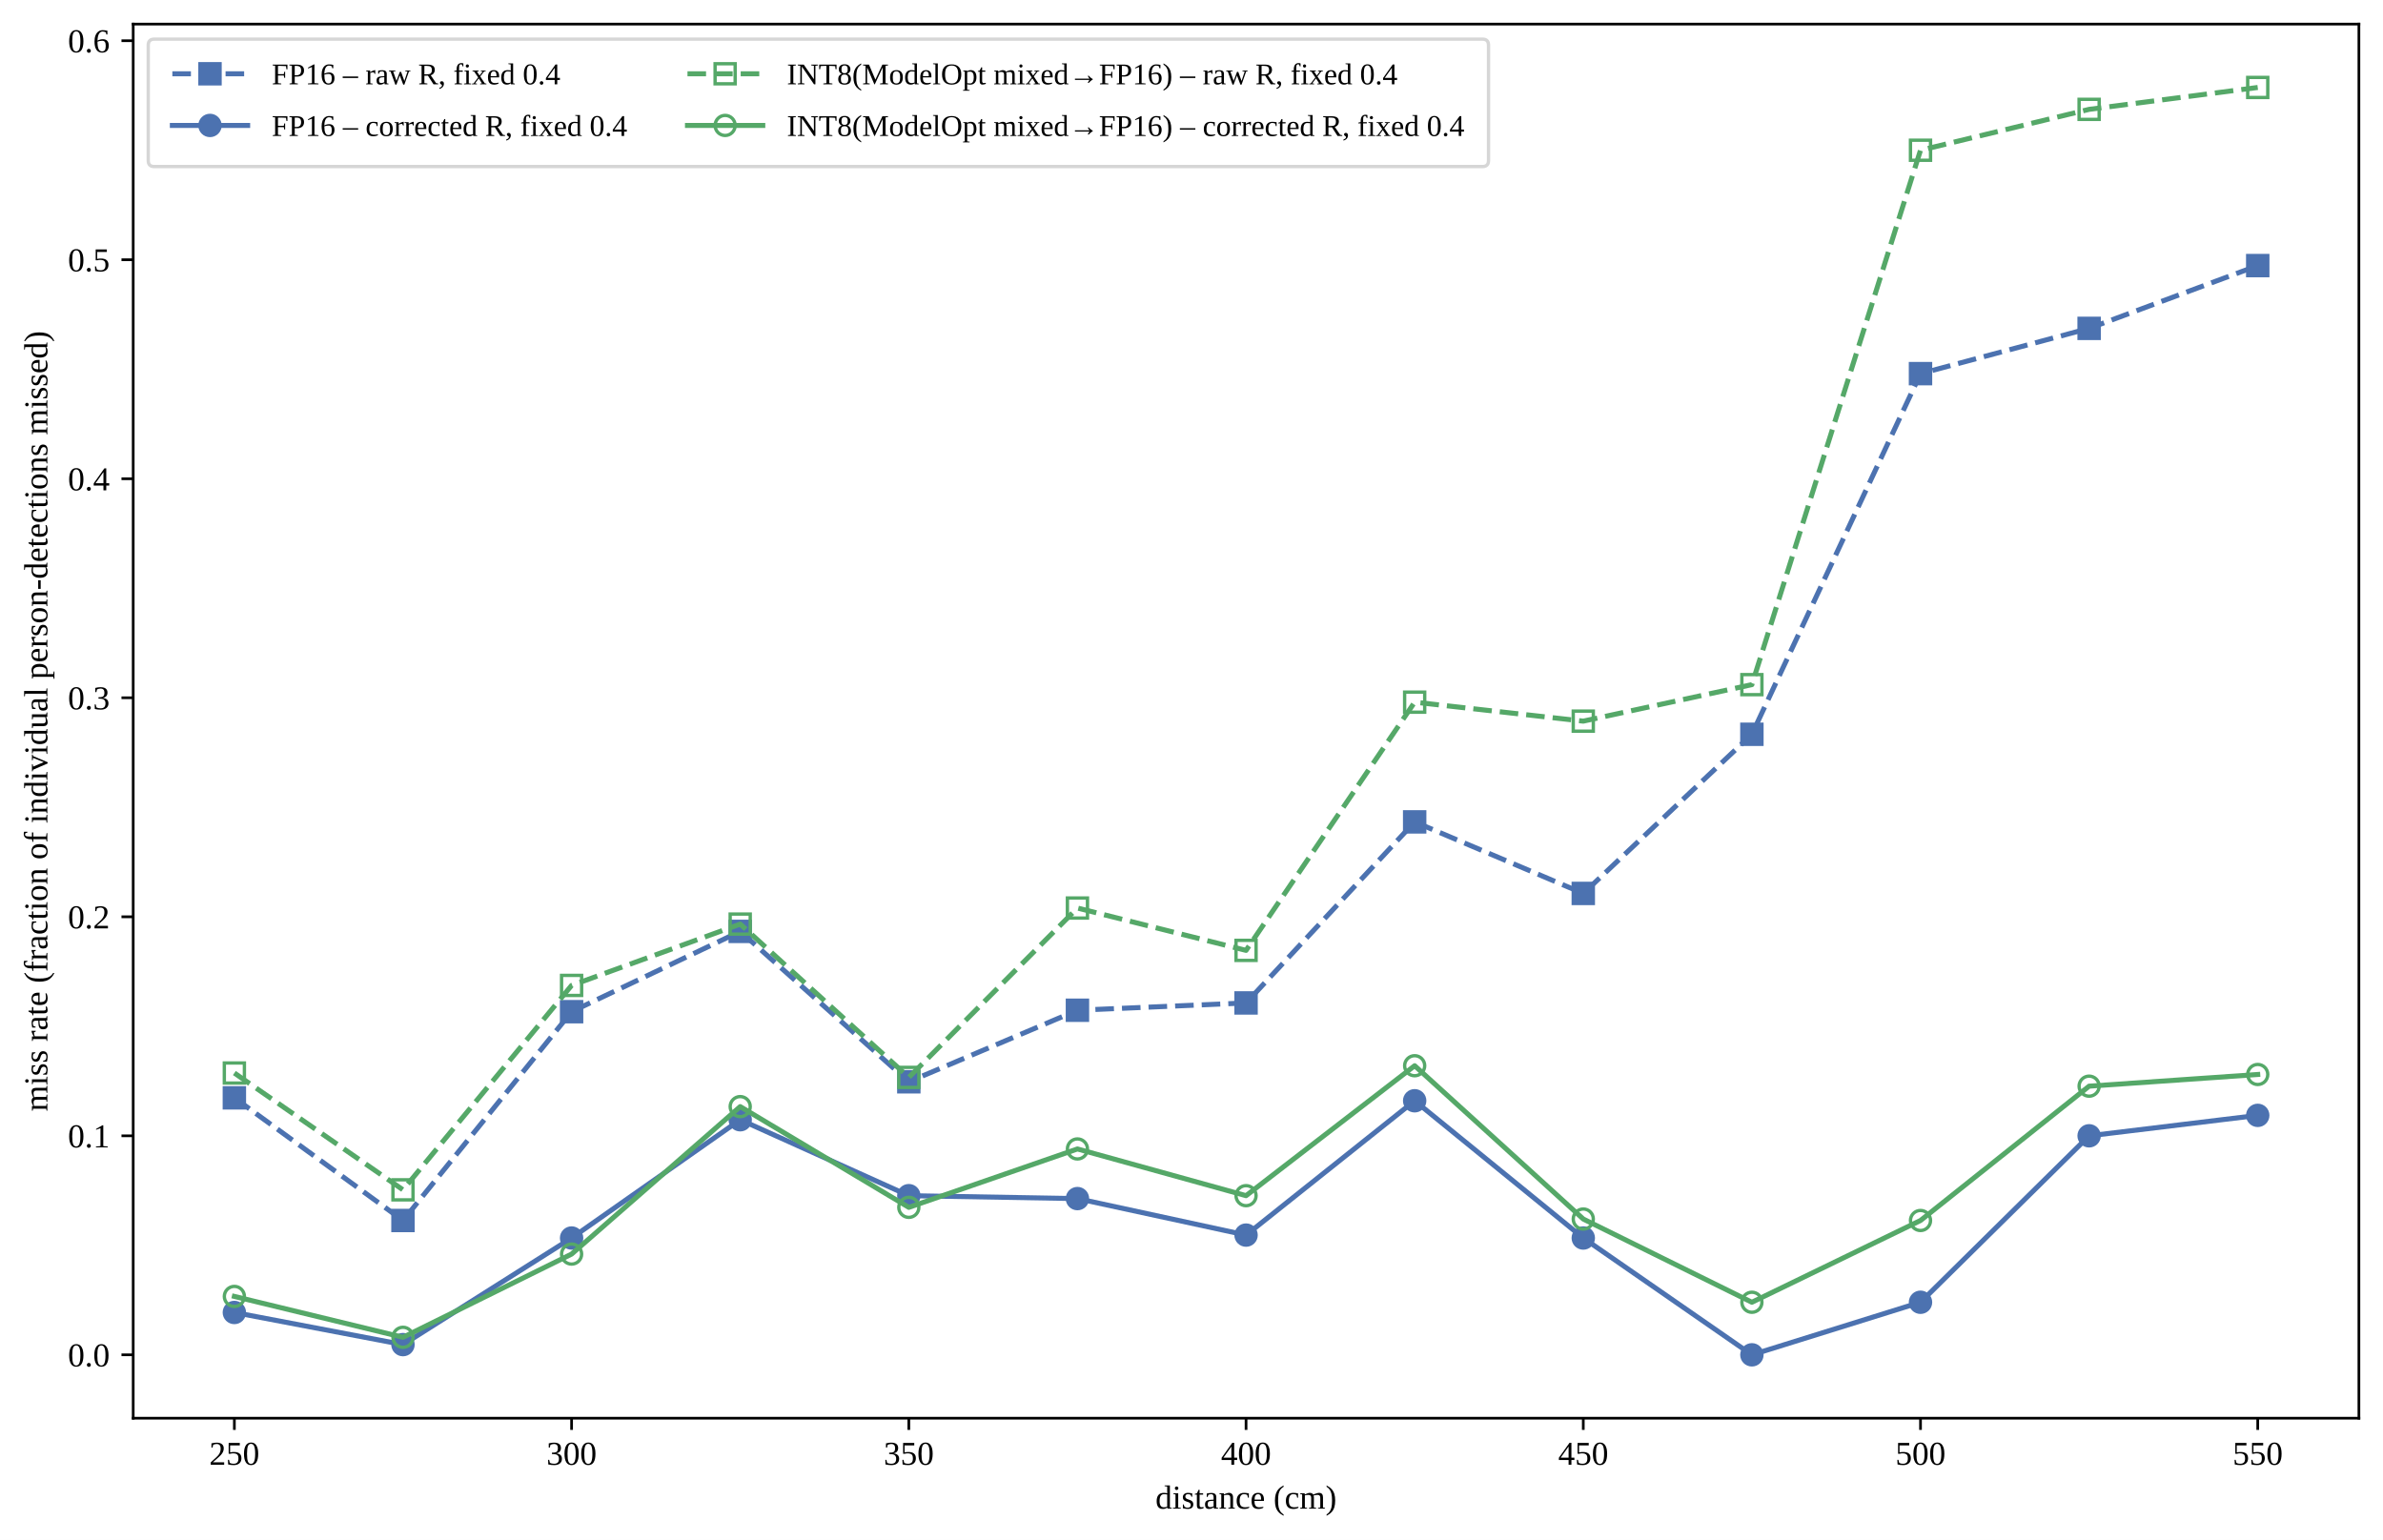
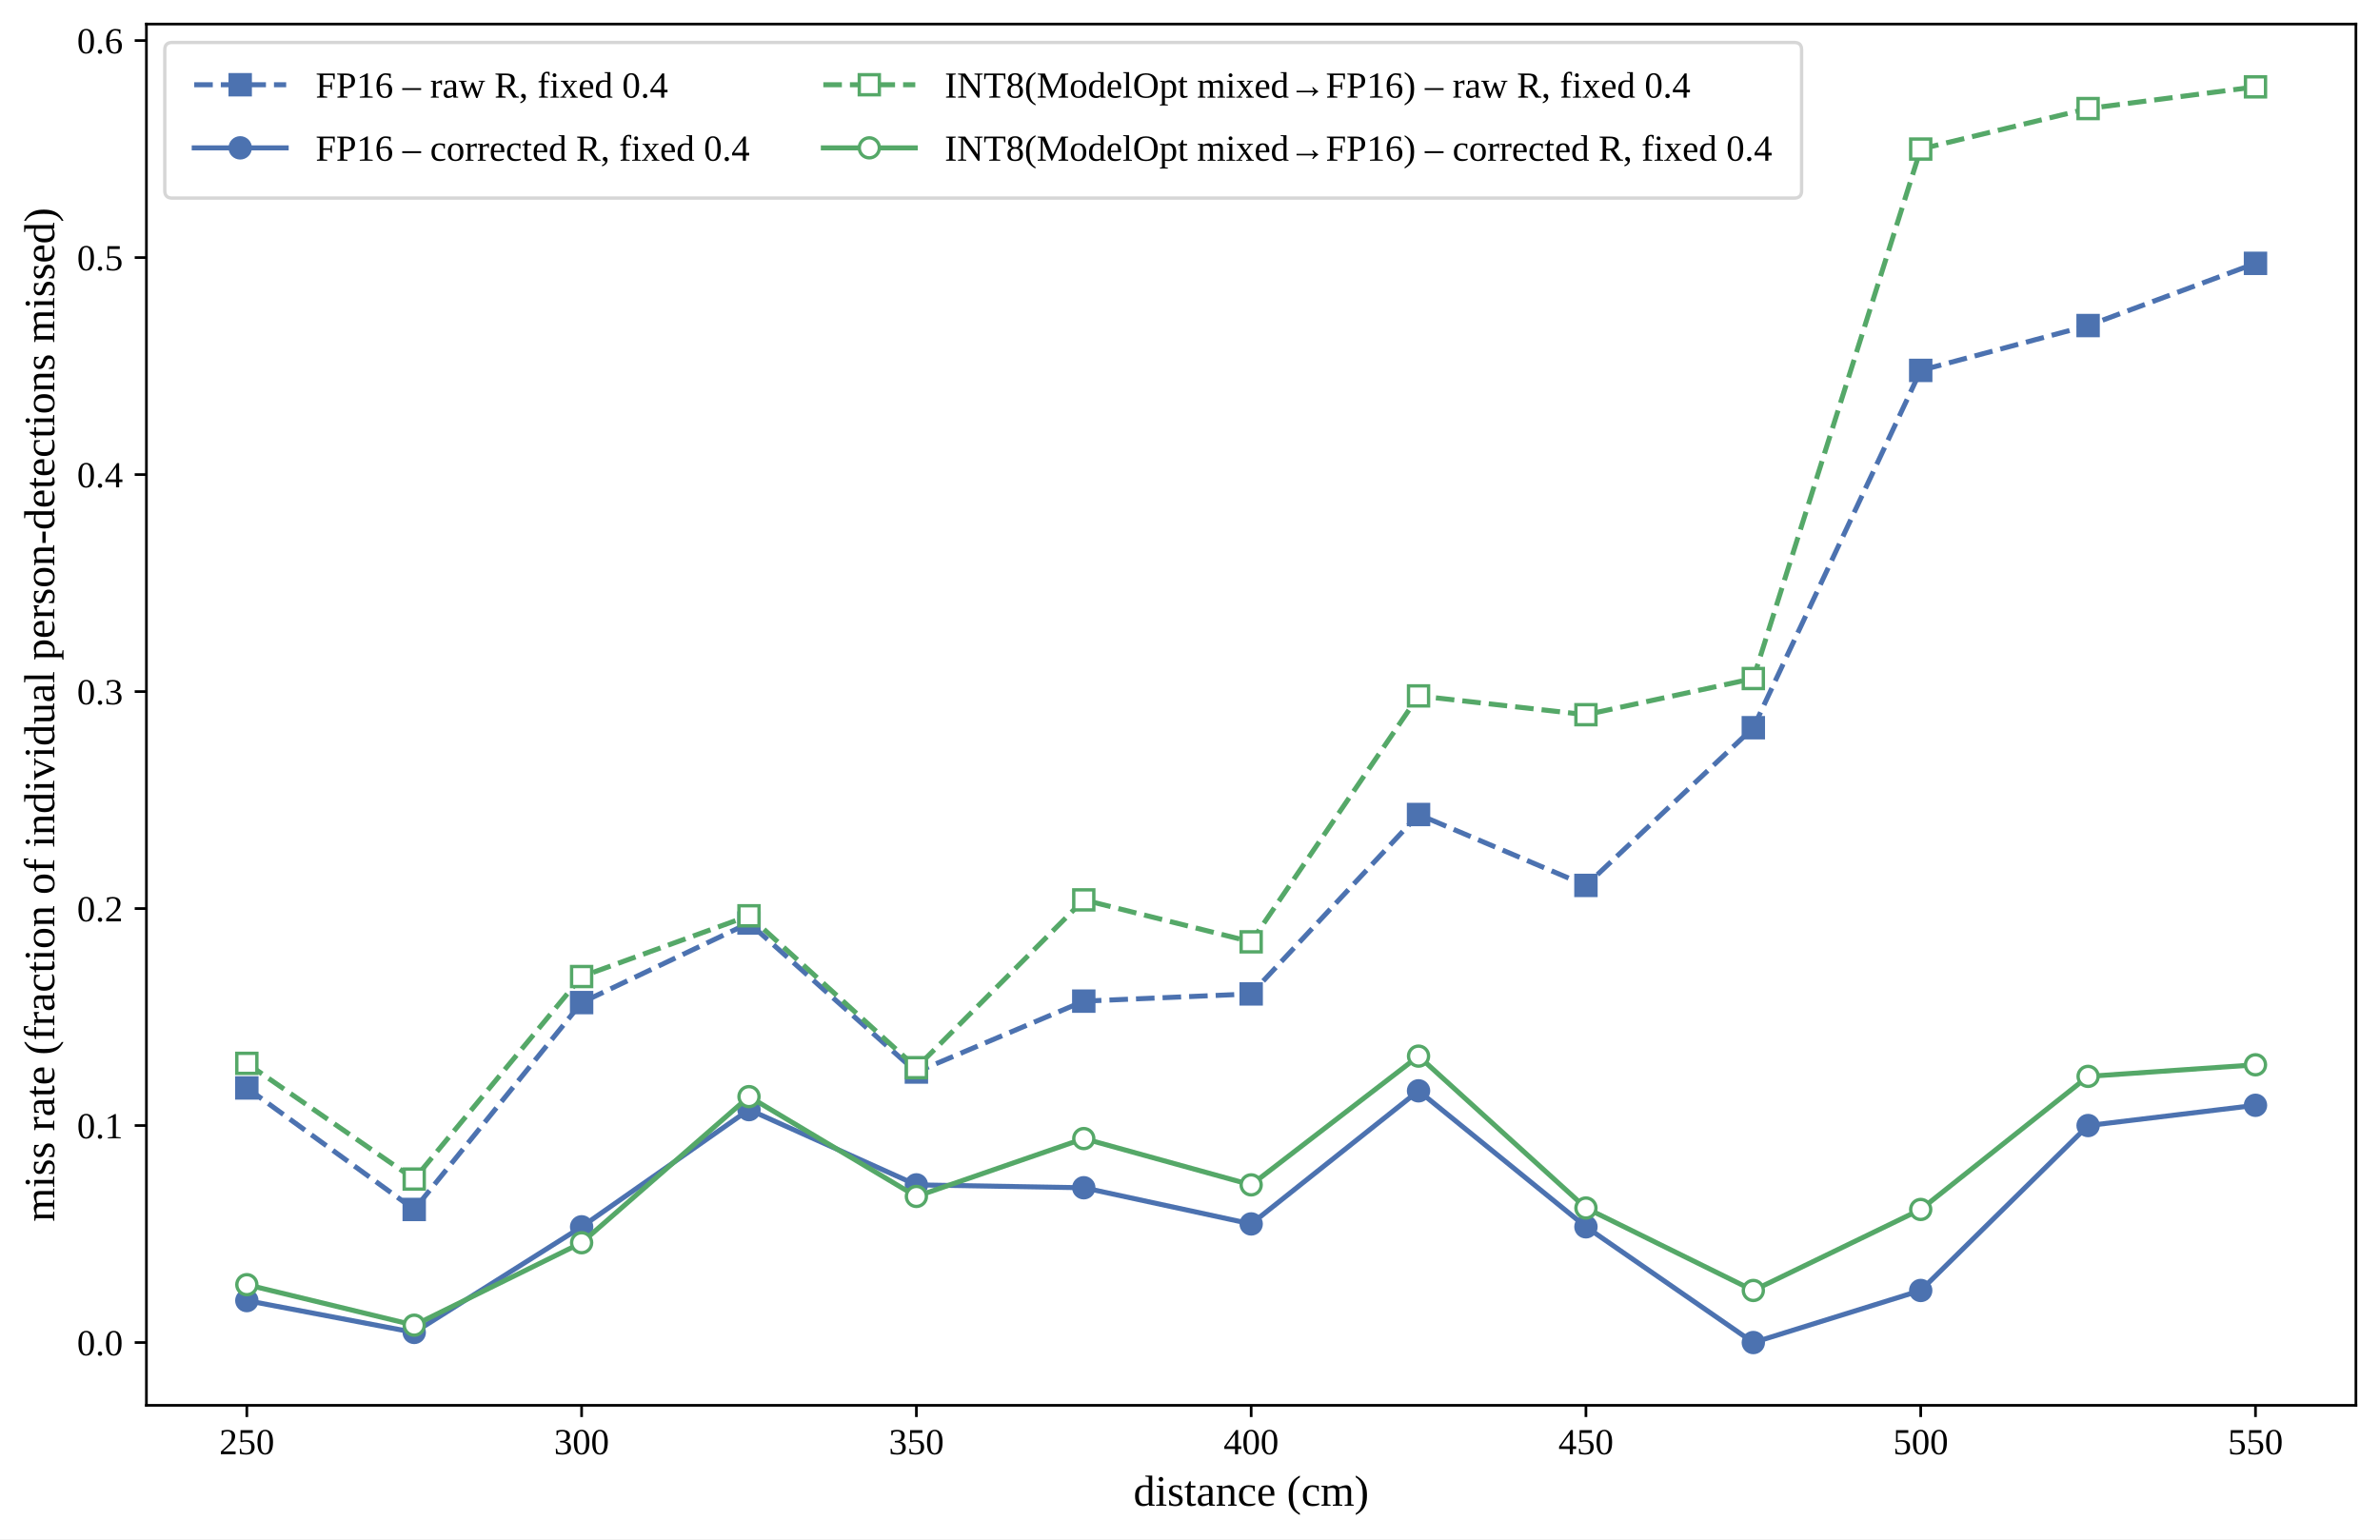
- <svg xmlns="http://www.w3.org/2000/svg" xmlns:xlink="http://www.w3.org/1999/xlink" width="712.082pt" height="460.276pt" viewBox="0 0 712.082 460.276" version="1.1">
+ <svg xmlns="http://www.w3.org/2000/svg" xmlns:xlink="http://www.w3.org/1999/xlink" width="711.743pt" height="460.393pt" viewBox="0 0 711.743 460.393" version="1.1">
  <defs>
    <style type="text/css">*{stroke-linejoin: round; stroke-linecap: butt}</style>
  </defs>
  <g id="figure_1">
    <g id="patch_1">
-       <path d="M 0 460.276  L 712.082 460.276  L 712.082 0  L 0 0  z " style="fill: #ffffff" />
+       <path d="M 0 460.393  L 711.743 460.393  L 711.743 0  L 0 0  z " style="fill: #ffffff" />
    </g>
    <g id="axes_1">
      <g id="patch_2">
-         <path d="M 39.802 423.882  L 704.882 423.882  L 704.882 7.2  L 39.802 7.2  z " style="fill: #ffffff" />
+         <path d="M 43.783 420.359  L 704.543 420.359  L 704.543 7.2  L 43.783 7.2  z " style="fill: #ffffff" />
      </g>
      <g id="matplotlib.axis_1">
        <g id="xtick_1">
          <g id="line2d_1">
            <defs>
-               <path id="mc537dcf607" d="M 0 0  L 0 3.5  " style="stroke: #000000; stroke-width: 0.8" />
+               <path id="mac675db71f" d="M 0 0  L 0 3.5  " style="stroke: #000000; stroke-width: 0.8" />
            </defs>
            <g>
-               <use xlink:href="#mc537dcf607" x="70.033" y="423.882" style="stroke: #000000; stroke-width: 0.8" />
+               <use xlink:href="#mac675db71f" x="73.817" y="420.359" style="stroke: #000000; stroke-width: 0.8" />
            </g>
          </g>
          <g id="text_1">
-             <text style="font-size: 10px; font-family: 'Times New Roman'; text-anchor: middle" x="70.033" y="437.815" transform="rotate(-0 70.03286 437.8154)">250</text>
+             <text style="font-size: 11px; font-family: 'Times New Roman'; text-anchor: middle" x="73.817" y="434.986" transform="rotate(-0 73.81709 434.986)">250</text>
          </g>
        </g>
        <g id="xtick_2">
          <g id="line2d_2">
            <g>
-               <use xlink:href="#mc537dcf607" x="170.803" y="423.882" style="stroke: #000000; stroke-width: 0.8" />
+               <use xlink:href="#mac675db71f" x="173.932" y="420.359" style="stroke: #000000; stroke-width: 0.8" />
            </g>
          </g>
          <g id="text_2">
-             <text style="font-size: 10px; font-family: 'Times New Roman'; text-anchor: middle" x="170.803" y="437.815" transform="rotate(-0 170.8026 437.8154)">300</text>
+             <text style="font-size: 11px; font-family: 'Times New Roman'; text-anchor: middle" x="173.932" y="434.986" transform="rotate(-0 173.9322 434.986)">300</text>
          </g>
        </g>
        <g id="xtick_3">
          <g id="line2d_3">
            <g>
-               <use xlink:href="#mc537dcf607" x="271.572" y="423.882" style="stroke: #000000; stroke-width: 0.8" />
+               <use xlink:href="#mac675db71f" x="274.047" y="420.359" style="stroke: #000000; stroke-width: 0.8" />
            </g>
          </g>
          <g id="text_3">
-             <text style="font-size: 10px; font-family: 'Times New Roman'; text-anchor: middle" x="271.572" y="437.815" transform="rotate(-0 271.5723 437.8154)">350</text>
+             <text style="font-size: 11px; font-family: 'Times New Roman'; text-anchor: middle" x="274.047" y="434.986" transform="rotate(-0 274.0474 434.986)">350</text>
          </g>
        </g>
        <g id="xtick_4">
          <g id="line2d_4">
            <g>
-               <use xlink:href="#mc537dcf607" x="372.342" y="423.882" style="stroke: #000000; stroke-width: 0.8" />
+               <use xlink:href="#mac675db71f" x="374.163" y="420.359" style="stroke: #000000; stroke-width: 0.8" />
            </g>
          </g>
          <g id="text_4">
-             <text style="font-size: 10px; font-family: 'Times New Roman'; text-anchor: middle" x="372.342" y="437.815" transform="rotate(-0 372.342 437.8154)">400</text>
+             <text style="font-size: 11px; font-family: 'Times New Roman'; text-anchor: middle" x="374.163" y="434.986" transform="rotate(-0 374.1625 434.986)">400</text>
          </g>
        </g>
        <g id="xtick_5">
          <g id="line2d_5">
            <g>
-               <use xlink:href="#mc537dcf607" x="473.112" y="423.882" style="stroke: #000000; stroke-width: 0.8" />
+               <use xlink:href="#mac675db71f" x="474.278" y="420.359" style="stroke: #000000; stroke-width: 0.8" />
            </g>
          </g>
          <g id="text_5">
-             <text style="font-size: 10px; font-family: 'Times New Roman'; text-anchor: middle" x="473.112" y="437.815" transform="rotate(-0 473.1116 437.8154)">450</text>
+             <text style="font-size: 11px; font-family: 'Times New Roman'; text-anchor: middle" x="474.278" y="434.986" transform="rotate(-0 474.2777 434.986)">450</text>
          </g>
        </g>
        <g id="xtick_6">
          <g id="line2d_6">
            <g>
-               <use xlink:href="#mc537dcf607" x="573.881" y="423.882" style="stroke: #000000; stroke-width: 0.8" />
+               <use xlink:href="#mac675db71f" x="574.393" y="420.359" style="stroke: #000000; stroke-width: 0.8" />
            </g>
          </g>
          <g id="text_6">
-             <text style="font-size: 10px; font-family: 'Times New Roman'; text-anchor: middle" x="573.881" y="437.815" transform="rotate(-0 573.8813 437.8154)">500</text>
+             <text style="font-size: 11px; font-family: 'Times New Roman'; text-anchor: middle" x="574.393" y="434.986" transform="rotate(-0 574.3928 434.986)">500</text>
          </g>
        </g>
        <g id="xtick_7">
          <g id="line2d_7">
            <g>
-               <use xlink:href="#mc537dcf607" x="674.651" y="423.882" style="stroke: #000000; stroke-width: 0.8" />
+               <use xlink:href="#mac675db71f" x="674.508" y="420.359" style="stroke: #000000; stroke-width: 0.8" />
            </g>
          </g>
          <g id="text_7">
-             <text style="font-size: 10px; font-family: 'Times New Roman'; text-anchor: middle" x="674.651" y="437.815" transform="rotate(-0 674.651 437.8154)">550</text>
+             <text style="font-size: 11px; font-family: 'Times New Roman'; text-anchor: middle" x="674.508" y="434.986" transform="rotate(-0 674.508 434.986)">550</text>
          </g>
        </g>
        <g id="text_8">
-           <text style="font-size: 10px; font-family: 'Times New Roman'; text-anchor: middle" x="372.342" y="450.917" transform="rotate(-0 372.342 450.9173)">distance (cm)</text>
+           <text style="font-size: 13px; font-family: 'Times New Roman'; text-anchor: middle" x="374.163" y="450.387" transform="rotate(-0 374.1625 450.3869)">distance (cm)</text>
        </g>
      </g>
      <g id="matplotlib.axis_2">
        <g id="ytick_1">
          <g id="line2d_8">
            <defs>
-               <path id="me4367dc2fd" d="M 0 0  L -3.5 0  " style="stroke: #000000; stroke-width: 0.8" />
+               <path id="m2662a29c97" d="M 0 0  L -3.5 0  " style="stroke: #000000; stroke-width: 0.8" />
            </defs>
            <g>
-               <use xlink:href="#me4367dc2fd" x="39.802" y="404.942" style="stroke: #000000; stroke-width: 0.8" />
+               <use xlink:href="#m2662a29c97" x="43.783" y="401.579" style="stroke: #000000; stroke-width: 0.8" />
            </g>
          </g>
          <g id="text_9">
-             <text style="font-size: 10px; font-family: 'Times New Roman'; text-anchor: end" x="32.802" y="408.409" transform="rotate(-0 32.80195 408.4085)">0.0</text>
+             <text style="font-size: 11px; font-family: 'Times New Roman'; text-anchor: end" x="36.783" y="405.393" transform="rotate(-0 36.78254 405.3925)">0.0</text>
          </g>
        </g>
        <g id="ytick_2">
          <g id="line2d_9">
            <g>
-               <use xlink:href="#me4367dc2fd" x="39.802" y="339.481" style="stroke: #000000; stroke-width: 0.8" />
+               <use xlink:href="#m2662a29c97" x="43.783" y="336.671" style="stroke: #000000; stroke-width: 0.8" />
            </g>
          </g>
          <g id="text_10">
-             <text style="font-size: 10px; font-family: 'Times New Roman'; text-anchor: end" x="32.802" y="342.947" transform="rotate(-0 32.80195 342.9474)">0.1</text>
+             <text style="font-size: 11px; font-family: 'Times New Roman'; text-anchor: end" x="36.783" y="340.485" transform="rotate(-0 36.78254 340.4849)">0.1</text>
          </g>
        </g>
        <g id="ytick_3">
          <g id="line2d_10">
            <g>
-               <use xlink:href="#me4367dc2fd" x="39.802" y="274.019" style="stroke: #000000; stroke-width: 0.8" />
+               <use xlink:href="#m2662a29c97" x="43.783" y="271.764" style="stroke: #000000; stroke-width: 0.8" />
            </g>
          </g>
          <g id="text_11">
-             <text style="font-size: 10px; font-family: 'Times New Roman'; text-anchor: end" x="32.802" y="277.486" transform="rotate(-0 32.80195 277.4863)">0.2</text>
+             <text style="font-size: 11px; font-family: 'Times New Roman'; text-anchor: end" x="36.783" y="275.577" transform="rotate(-0 36.78254 275.5772)">0.2</text>
          </g>
        </g>
        <g id="ytick_4">
          <g id="line2d_11">
            <g>
-               <use xlink:href="#me4367dc2fd" x="39.802" y="208.558" style="stroke: #000000; stroke-width: 0.8" />
+               <use xlink:href="#m2662a29c97" x="43.783" y="206.856" style="stroke: #000000; stroke-width: 0.8" />
            </g>
          </g>
          <g id="text_12">
-             <text style="font-size: 10px; font-family: 'Times New Roman'; text-anchor: end" x="32.802" y="212.025" transform="rotate(-0 32.80195 212.0252)">0.3</text>
+             <text style="font-size: 11px; font-family: 'Times New Roman'; text-anchor: end" x="36.783" y="210.67" transform="rotate(-0 36.78254 210.6695)">0.3</text>
          </g>
        </g>
        <g id="ytick_5">
          <g id="line2d_12">
            <g>
-               <use xlink:href="#me4367dc2fd" x="39.802" y="143.097" style="stroke: #000000; stroke-width: 0.8" />
+               <use xlink:href="#m2662a29c97" x="43.783" y="141.948" style="stroke: #000000; stroke-width: 0.8" />
            </g>
          </g>
          <g id="text_13">
-             <text style="font-size: 10px; font-family: 'Times New Roman'; text-anchor: end" x="32.802" y="146.564" transform="rotate(-0 32.80195 146.5641)">0.4</text>
+             <text style="font-size: 11px; font-family: 'Times New Roman'; text-anchor: end" x="36.783" y="145.762" transform="rotate(-0 36.78254 145.7618)">0.4</text>
          </g>
        </g>
        <g id="ytick_6">
          <g id="line2d_13">
            <g>
-               <use xlink:href="#me4367dc2fd" x="39.802" y="77.636" style="stroke: #000000; stroke-width: 0.8" />
+               <use xlink:href="#m2662a29c97" x="43.783" y="77.041" style="stroke: #000000; stroke-width: 0.8" />
            </g>
          </g>
          <g id="text_14">
-             <text style="font-size: 10px; font-family: 'Times New Roman'; text-anchor: end" x="32.802" y="81.103" transform="rotate(-0 32.80195 81.10295)">0.5</text>
+             <text style="font-size: 11px; font-family: 'Times New Roman'; text-anchor: end" x="36.783" y="80.854" transform="rotate(-0 36.78254 80.85414)">0.5</text>
          </g>
        </g>
        <g id="ytick_7">
          <g id="line2d_14">
            <g>
-               <use xlink:href="#me4367dc2fd" x="39.802" y="12.175" style="stroke: #000000; stroke-width: 0.8" />
+               <use xlink:href="#m2662a29c97" x="43.783" y="12.133" style="stroke: #000000; stroke-width: 0.8" />
            </g>
          </g>
          <g id="text_15">
-             <text style="font-size: 10px; font-family: 'Times New Roman'; text-anchor: end" x="32.802" y="15.642" transform="rotate(-0 32.80195 15.64184)">0.6</text>
+             <text style="font-size: 11px; font-family: 'Times New Roman'; text-anchor: end" x="36.783" y="15.946" transform="rotate(-0 36.78254 15.94646)">0.6</text>
          </g>
        </g>
        <g id="text_16">
-           <text style="font-size: 10px; font-family: 'Times New Roman'; text-anchor: middle" x="14.144" y="215.541" transform="rotate(-90 14.14375 215.5409)">miss rate (fraction of individual person-detections missed)</text>
+           <text style="font-size: 13px; font-family: 'Times New Roman'; text-anchor: middle" x="16.227" y="213.78" transform="rotate(-90 16.22687 213.7795)">miss rate (fraction of individual person-detections missed)</text>
        </g>
      </g>
      <g id="line2d_15">
-         <path d="M 70.033 328.134  L 120.418 364.792  L 170.803 302.386  L 221.187 278.384  L 271.572 323.334  L 321.957 301.95  L 372.342 299.768  L 422.727 245.653  L 473.112 267.037  L 523.496 219.469  L 573.881 111.676  L 624.266 98.147  L 674.651 79.382  " clip-path="url(#p3d67dc6698)" style="fill: none; stroke-dasharray: 5.55,2.4; stroke-dashoffset: 0; stroke: #4c72b0; stroke-width: 1.5" />
+         <path d="M 73.817 325.421  L 123.875 361.769  L 173.932 299.89  L 223.99 276.091  L 274.047 320.661  L 324.105 299.458  L 374.163 297.294  L 424.22 243.637  L 474.278 264.84  L 524.335 217.674  L 574.393 110.793  L 624.45 97.378  L 674.508 78.772  " clip-path="url(#p592ab568e1)" style="fill: none; stroke-dasharray: 5.55,2.4; stroke-dashoffset: 0; stroke: #4c72b0; stroke-width: 1.5" />
        <defs>
-           <path id="m0d0ed4d979" d="M -3 3  L 3 3  L 3 -3  L -3 -3  z " style="stroke: #4c72b0; stroke-linejoin: miter" />
+           <path id="ma80ee7e8de" d="M -3 3  L 3 3  L 3 -3  L -3 -3  z " style="stroke: #4c72b0; stroke-linejoin: miter" />
        </defs>
-         <g clip-path="url(#p3d67dc6698)">
-           <use xlink:href="#m0d0ed4d979" x="70.033" y="328.134" style="fill: #4c72b0; stroke: #4c72b0; stroke-linejoin: miter" />
-           <use xlink:href="#m0d0ed4d979" x="120.418" y="364.792" style="fill: #4c72b0; stroke: #4c72b0; stroke-linejoin: miter" />
-           <use xlink:href="#m0d0ed4d979" x="170.803" y="302.386" style="fill: #4c72b0; stroke: #4c72b0; stroke-linejoin: miter" />
-           <use xlink:href="#m0d0ed4d979" x="221.187" y="278.384" style="fill: #4c72b0; stroke: #4c72b0; stroke-linejoin: miter" />
-           <use xlink:href="#m0d0ed4d979" x="271.572" y="323.334" style="fill: #4c72b0; stroke: #4c72b0; stroke-linejoin: miter" />
-           <use xlink:href="#m0d0ed4d979" x="321.957" y="301.95" style="fill: #4c72b0; stroke: #4c72b0; stroke-linejoin: miter" />
-           <use xlink:href="#m0d0ed4d979" x="372.342" y="299.768" style="fill: #4c72b0; stroke: #4c72b0; stroke-linejoin: miter" />
-           <use xlink:href="#m0d0ed4d979" x="422.727" y="245.653" style="fill: #4c72b0; stroke: #4c72b0; stroke-linejoin: miter" />
-           <use xlink:href="#m0d0ed4d979" x="473.112" y="267.037" style="fill: #4c72b0; stroke: #4c72b0; stroke-linejoin: miter" />
-           <use xlink:href="#m0d0ed4d979" x="523.496" y="219.469" style="fill: #4c72b0; stroke: #4c72b0; stroke-linejoin: miter" />
-           <use xlink:href="#m0d0ed4d979" x="573.881" y="111.676" style="fill: #4c72b0; stroke: #4c72b0; stroke-linejoin: miter" />
-           <use xlink:href="#m0d0ed4d979" x="624.266" y="98.147" style="fill: #4c72b0; stroke: #4c72b0; stroke-linejoin: miter" />
-           <use xlink:href="#m0d0ed4d979" x="674.651" y="79.382" style="fill: #4c72b0; stroke: #4c72b0; stroke-linejoin: miter" />
+         <g clip-path="url(#p592ab568e1)">
+           <use xlink:href="#ma80ee7e8de" x="73.817" y="325.421" style="fill: #4c72b0; stroke: #4c72b0; stroke-linejoin: miter" />
+           <use xlink:href="#ma80ee7e8de" x="123.875" y="361.769" style="fill: #4c72b0; stroke: #4c72b0; stroke-linejoin: miter" />
+           <use xlink:href="#ma80ee7e8de" x="173.932" y="299.89" style="fill: #4c72b0; stroke: #4c72b0; stroke-linejoin: miter" />
+           <use xlink:href="#ma80ee7e8de" x="223.99" y="276.091" style="fill: #4c72b0; stroke: #4c72b0; stroke-linejoin: miter" />
+           <use xlink:href="#ma80ee7e8de" x="274.047" y="320.661" style="fill: #4c72b0; stroke: #4c72b0; stroke-linejoin: miter" />
+           <use xlink:href="#ma80ee7e8de" x="324.105" y="299.458" style="fill: #4c72b0; stroke: #4c72b0; stroke-linejoin: miter" />
+           <use xlink:href="#ma80ee7e8de" x="374.163" y="297.294" style="fill: #4c72b0; stroke: #4c72b0; stroke-linejoin: miter" />
+           <use xlink:href="#ma80ee7e8de" x="424.22" y="243.637" style="fill: #4c72b0; stroke: #4c72b0; stroke-linejoin: miter" />
+           <use xlink:href="#ma80ee7e8de" x="474.278" y="264.84" style="fill: #4c72b0; stroke: #4c72b0; stroke-linejoin: miter" />
+           <use xlink:href="#ma80ee7e8de" x="524.335" y="217.674" style="fill: #4c72b0; stroke: #4c72b0; stroke-linejoin: miter" />
+           <use xlink:href="#ma80ee7e8de" x="574.393" y="110.793" style="fill: #4c72b0; stroke: #4c72b0; stroke-linejoin: miter" />
+           <use xlink:href="#ma80ee7e8de" x="624.45" y="97.378" style="fill: #4c72b0; stroke: #4c72b0; stroke-linejoin: miter" />
+           <use xlink:href="#ma80ee7e8de" x="674.508" y="78.772" style="fill: #4c72b0; stroke: #4c72b0; stroke-linejoin: miter" />
        </g>
      </g>
      <g id="line2d_16">
-         <path d="M 70.033 392.286  L 120.418 401.887  L 170.803 370.029  L 221.187 334.68  L 271.572 357.373  L 321.957 358.246  L 372.342 369.156  L 422.727 329.007  L 473.112 370.029  L 523.496 404.942  L 573.881 389.231  L 624.266 339.481  L 674.651 333.371  " clip-path="url(#p3d67dc6698)" style="fill: none; stroke: #4c72b0; stroke-width: 1.5; stroke-linecap: square" />
+         <path d="M 73.817 389.03  L 123.875 398.55  L 173.932 366.962  L 223.99 331.911  L 274.047 354.413  L 324.105 355.278  L 374.163 366.096  L 424.22 326.286  L 474.278 366.962  L 524.335 401.579  L 574.393 386.001  L 624.45 336.671  L 674.508 330.613  " clip-path="url(#p592ab568e1)" style="fill: none; stroke: #4c72b0; stroke-width: 1.5; stroke-linecap: square" />
        <defs>
-           <path id="m664c0f2dd3" d="M 0 3  C 0.796 3 1.559 2.684 2.121 2.121  C 2.684 1.559 3 0.796 3 0  C 3 -0.796 2.684 -1.559 2.121 -2.121  C 1.559 -2.684 0.796 -3 0 -3  C -0.796 -3 -1.559 -2.684 -2.121 -2.121  C -2.684 -1.559 -3 -0.796 -3 0  C -3 0.796 -2.684 1.559 -2.121 2.121  C -1.559 2.684 -0.796 3 0 3  z " style="stroke: #4c72b0" />
+           <path id="m042c9242ee" d="M 0 3  C 0.796 3 1.559 2.684 2.121 2.121  C 2.684 1.559 3 0.796 3 0  C 3 -0.796 2.684 -1.559 2.121 -2.121  C 1.559 -2.684 0.796 -3 0 -3  C -0.796 -3 -1.559 -2.684 -2.121 -2.121  C -2.684 -1.559 -3 -0.796 -3 0  C -3 0.796 -2.684 1.559 -2.121 2.121  C -1.559 2.684 -0.796 3 0 3  z " style="stroke: #4c72b0" />
        </defs>
-         <g clip-path="url(#p3d67dc6698)">
-           <use xlink:href="#m664c0f2dd3" x="70.033" y="392.286" style="fill: #4c72b0; stroke: #4c72b0" />
-           <use xlink:href="#m664c0f2dd3" x="120.418" y="401.887" style="fill: #4c72b0; stroke: #4c72b0" />
-           <use xlink:href="#m664c0f2dd3" x="170.803" y="370.029" style="fill: #4c72b0; stroke: #4c72b0" />
-           <use xlink:href="#m664c0f2dd3" x="221.187" y="334.68" style="fill: #4c72b0; stroke: #4c72b0" />
-           <use xlink:href="#m664c0f2dd3" x="271.572" y="357.373" style="fill: #4c72b0; stroke: #4c72b0" />
-           <use xlink:href="#m664c0f2dd3" x="321.957" y="358.246" style="fill: #4c72b0; stroke: #4c72b0" />
-           <use xlink:href="#m664c0f2dd3" x="372.342" y="369.156" style="fill: #4c72b0; stroke: #4c72b0" />
-           <use xlink:href="#m664c0f2dd3" x="422.727" y="329.007" style="fill: #4c72b0; stroke: #4c72b0" />
-           <use xlink:href="#m664c0f2dd3" x="473.112" y="370.029" style="fill: #4c72b0; stroke: #4c72b0" />
-           <use xlink:href="#m664c0f2dd3" x="523.496" y="404.942" style="fill: #4c72b0; stroke: #4c72b0" />
-           <use xlink:href="#m664c0f2dd3" x="573.881" y="389.231" style="fill: #4c72b0; stroke: #4c72b0" />
-           <use xlink:href="#m664c0f2dd3" x="624.266" y="339.481" style="fill: #4c72b0; stroke: #4c72b0" />
-           <use xlink:href="#m664c0f2dd3" x="674.651" y="333.371" style="fill: #4c72b0; stroke: #4c72b0" />
+         <g clip-path="url(#p592ab568e1)">
+           <use xlink:href="#m042c9242ee" x="73.817" y="389.03" style="fill: #4c72b0; stroke: #4c72b0" />
+           <use xlink:href="#m042c9242ee" x="123.875" y="398.55" style="fill: #4c72b0; stroke: #4c72b0" />
+           <use xlink:href="#m042c9242ee" x="173.932" y="366.962" style="fill: #4c72b0; stroke: #4c72b0" />
+           <use xlink:href="#m042c9242ee" x="223.99" y="331.911" style="fill: #4c72b0; stroke: #4c72b0" />
+           <use xlink:href="#m042c9242ee" x="274.047" y="354.413" style="fill: #4c72b0; stroke: #4c72b0" />
+           <use xlink:href="#m042c9242ee" x="324.105" y="355.278" style="fill: #4c72b0; stroke: #4c72b0" />
+           <use xlink:href="#m042c9242ee" x="374.163" y="366.096" style="fill: #4c72b0; stroke: #4c72b0" />
+           <use xlink:href="#m042c9242ee" x="424.22" y="326.286" style="fill: #4c72b0; stroke: #4c72b0" />
+           <use xlink:href="#m042c9242ee" x="474.278" y="366.962" style="fill: #4c72b0; stroke: #4c72b0" />
+           <use xlink:href="#m042c9242ee" x="524.335" y="401.579" style="fill: #4c72b0; stroke: #4c72b0" />
+           <use xlink:href="#m042c9242ee" x="574.393" y="386.001" style="fill: #4c72b0; stroke: #4c72b0" />
+           <use xlink:href="#m042c9242ee" x="624.45" y="336.671" style="fill: #4c72b0; stroke: #4c72b0" />
+           <use xlink:href="#m042c9242ee" x="674.508" y="330.613" style="fill: #4c72b0; stroke: #4c72b0" />
        </g>
      </g>
      <g id="line2d_17">
-         <path d="M 70.033 320.715  L 120.418 355.628  L 170.803 294.531  L 221.187 276.202  L 271.572 322.024  L 321.957 271.401  L 372.342 284.057  L 422.727 209.868  L 473.112 215.541  L 523.496 204.631  L 573.881 44.906  L 624.266 32.686  L 674.651 26.14  " clip-path="url(#p3d67dc6698)" style="fill: none; stroke-dasharray: 5.55,2.4; stroke-dashoffset: 0; stroke: #55a868; stroke-width: 1.5" />
+         <path d="M 73.817 318.065  L 123.875 352.682  L 173.932 292.101  L 223.99 273.927  L 274.047 319.363  L 324.105 269.167  L 374.163 281.716  L 424.22 208.154  L 474.278 213.78  L 524.335 202.962  L 574.393 44.587  L 624.45 32.471  L 674.508 25.98  " clip-path="url(#p592ab568e1)" style="fill: none; stroke-dasharray: 5.55,2.4; stroke-dashoffset: 0; stroke: #55a868; stroke-width: 1.5" />
        <defs>
-           <path id="m76b36ed43e" d="M -3 3  L 3 3  L 3 -3  L -3 -3  z " style="stroke: #55a868; stroke-linejoin: miter" />
+           <path id="md075ce239c" d="M -3 3  L 3 3  L 3 -3  L -3 -3  z " style="stroke: #55a868; stroke-linejoin: miter" />
        </defs>
-         <g clip-path="url(#p3d67dc6698)">
-           <use xlink:href="#m76b36ed43e" x="70.033" y="320.715" style="fill-opacity: 0; stroke: #55a868; stroke-linejoin: miter" />
-           <use xlink:href="#m76b36ed43e" x="120.418" y="355.628" style="fill-opacity: 0; stroke: #55a868; stroke-linejoin: miter" />
-           <use xlink:href="#m76b36ed43e" x="170.803" y="294.531" style="fill-opacity: 0; stroke: #55a868; stroke-linejoin: miter" />
-           <use xlink:href="#m76b36ed43e" x="221.187" y="276.202" style="fill-opacity: 0; stroke: #55a868; stroke-linejoin: miter" />
-           <use xlink:href="#m76b36ed43e" x="271.572" y="322.024" style="fill-opacity: 0; stroke: #55a868; stroke-linejoin: miter" />
-           <use xlink:href="#m76b36ed43e" x="321.957" y="271.401" style="fill-opacity: 0; stroke: #55a868; stroke-linejoin: miter" />
-           <use xlink:href="#m76b36ed43e" x="372.342" y="284.057" style="fill-opacity: 0; stroke: #55a868; stroke-linejoin: miter" />
-           <use xlink:href="#m76b36ed43e" x="422.727" y="209.868" style="fill-opacity: 0; stroke: #55a868; stroke-linejoin: miter" />
-           <use xlink:href="#m76b36ed43e" x="473.112" y="215.541" style="fill-opacity: 0; stroke: #55a868; stroke-linejoin: miter" />
-           <use xlink:href="#m76b36ed43e" x="523.496" y="204.631" style="fill-opacity: 0; stroke: #55a868; stroke-linejoin: miter" />
-           <use xlink:href="#m76b36ed43e" x="573.881" y="44.906" style="fill-opacity: 0; stroke: #55a868; stroke-linejoin: miter" />
-           <use xlink:href="#m76b36ed43e" x="624.266" y="32.686" style="fill-opacity: 0; stroke: #55a868; stroke-linejoin: miter" />
-           <use xlink:href="#m76b36ed43e" x="674.651" y="26.14" style="fill-opacity: 0; stroke: #55a868; stroke-linejoin: miter" />
+         <g clip-path="url(#p592ab568e1)">
+           <use xlink:href="#md075ce239c" x="73.817" y="318.065" style="fill: #ffffff; stroke: #55a868; stroke-linejoin: miter" />
+           <use xlink:href="#md075ce239c" x="123.875" y="352.682" style="fill: #ffffff; stroke: #55a868; stroke-linejoin: miter" />
+           <use xlink:href="#md075ce239c" x="173.932" y="292.101" style="fill: #ffffff; stroke: #55a868; stroke-linejoin: miter" />
+           <use xlink:href="#md075ce239c" x="223.99" y="273.927" style="fill: #ffffff; stroke: #55a868; stroke-linejoin: miter" />
+           <use xlink:href="#md075ce239c" x="274.047" y="319.363" style="fill: #ffffff; stroke: #55a868; stroke-linejoin: miter" />
+           <use xlink:href="#md075ce239c" x="324.105" y="269.167" style="fill: #ffffff; stroke: #55a868; stroke-linejoin: miter" />
+           <use xlink:href="#md075ce239c" x="374.163" y="281.716" style="fill: #ffffff; stroke: #55a868; stroke-linejoin: miter" />
+           <use xlink:href="#md075ce239c" x="424.22" y="208.154" style="fill: #ffffff; stroke: #55a868; stroke-linejoin: miter" />
+           <use xlink:href="#md075ce239c" x="474.278" y="213.78" style="fill: #ffffff; stroke: #55a868; stroke-linejoin: miter" />
+           <use xlink:href="#md075ce239c" x="524.335" y="202.962" style="fill: #ffffff; stroke: #55a868; stroke-linejoin: miter" />
+           <use xlink:href="#md075ce239c" x="574.393" y="44.587" style="fill: #ffffff; stroke: #55a868; stroke-linejoin: miter" />
+           <use xlink:href="#md075ce239c" x="624.45" y="32.471" style="fill: #ffffff; stroke: #55a868; stroke-linejoin: miter" />
+           <use xlink:href="#md075ce239c" x="674.508" y="25.98" style="fill: #ffffff; stroke: #55a868; stroke-linejoin: miter" />
        </g>
      </g>
      <g id="line2d_18">
-         <path d="M 70.033 387.485  L 120.418 399.705  L 170.803 374.83  L 221.187 330.752  L 271.572 360.865  L 321.957 343.408  L 372.342 357.373  L 422.727 318.533  L 473.112 364.356  L 523.496 389.231  L 573.881 364.792  L 624.266 324.643  L 674.651 321.151  " clip-path="url(#p3d67dc6698)" style="fill: none; stroke: #55a868; stroke-width: 1.5; stroke-linecap: square" />
+         <path d="M 73.817 384.27  L 123.875 396.386  L 173.932 371.722  L 223.99 328.017  L 274.047 357.875  L 324.105 340.566  L 374.163 354.413  L 424.22 315.901  L 474.278 361.336  L 524.335 386.001  L 574.393 361.769  L 624.45 321.959  L 674.508 318.497  " clip-path="url(#p592ab568e1)" style="fill: none; stroke: #55a868; stroke-width: 1.5; stroke-linecap: square" />
        <defs>
-           <path id="m193b43ce73" d="M 0 3  C 0.796 3 1.559 2.684 2.121 2.121  C 2.684 1.559 3 0.796 3 0  C 3 -0.796 2.684 -1.559 2.121 -2.121  C 1.559 -2.684 0.796 -3 0 -3  C -0.796 -3 -1.559 -2.684 -2.121 -2.121  C -2.684 -1.559 -3 -0.796 -3 0  C -3 0.796 -2.684 1.559 -2.121 2.121  C -1.559 2.684 -0.796 3 0 3  z " style="stroke: #55a868" />
+           <path id="mf1d2a995b1" d="M 0 3  C 0.796 3 1.559 2.684 2.121 2.121  C 2.684 1.559 3 0.796 3 0  C 3 -0.796 2.684 -1.559 2.121 -2.121  C 1.559 -2.684 0.796 -3 0 -3  C -0.796 -3 -1.559 -2.684 -2.121 -2.121  C -2.684 -1.559 -3 -0.796 -3 0  C -3 0.796 -2.684 1.559 -2.121 2.121  C -1.559 2.684 -0.796 3 0 3  z " style="stroke: #55a868" />
        </defs>
-         <g clip-path="url(#p3d67dc6698)">
-           <use xlink:href="#m193b43ce73" x="70.033" y="387.485" style="fill-opacity: 0; stroke: #55a868" />
-           <use xlink:href="#m193b43ce73" x="120.418" y="399.705" style="fill-opacity: 0; stroke: #55a868" />
-           <use xlink:href="#m193b43ce73" x="170.803" y="374.83" style="fill-opacity: 0; stroke: #55a868" />
-           <use xlink:href="#m193b43ce73" x="221.187" y="330.752" style="fill-opacity: 0; stroke: #55a868" />
-           <use xlink:href="#m193b43ce73" x="271.572" y="360.865" style="fill-opacity: 0; stroke: #55a868" />
-           <use xlink:href="#m193b43ce73" x="321.957" y="343.408" style="fill-opacity: 0; stroke: #55a868" />
-           <use xlink:href="#m193b43ce73" x="372.342" y="357.373" style="fill-opacity: 0; stroke: #55a868" />
-           <use xlink:href="#m193b43ce73" x="422.727" y="318.533" style="fill-opacity: 0; stroke: #55a868" />
-           <use xlink:href="#m193b43ce73" x="473.112" y="364.356" style="fill-opacity: 0; stroke: #55a868" />
-           <use xlink:href="#m193b43ce73" x="523.496" y="389.231" style="fill-opacity: 0; stroke: #55a868" />
-           <use xlink:href="#m193b43ce73" x="573.881" y="364.792" style="fill-opacity: 0; stroke: #55a868" />
-           <use xlink:href="#m193b43ce73" x="624.266" y="324.643" style="fill-opacity: 0; stroke: #55a868" />
-           <use xlink:href="#m193b43ce73" x="674.651" y="321.151" style="fill-opacity: 0; stroke: #55a868" />
+         <g clip-path="url(#p592ab568e1)">
+           <use xlink:href="#mf1d2a995b1" x="73.817" y="384.27" style="fill: #ffffff; stroke: #55a868" />
+           <use xlink:href="#mf1d2a995b1" x="123.875" y="396.386" style="fill: #ffffff; stroke: #55a868" />
+           <use xlink:href="#mf1d2a995b1" x="173.932" y="371.722" style="fill: #ffffff; stroke: #55a868" />
+           <use xlink:href="#mf1d2a995b1" x="223.99" y="328.017" style="fill: #ffffff; stroke: #55a868" />
+           <use xlink:href="#mf1d2a995b1" x="274.047" y="357.875" style="fill: #ffffff; stroke: #55a868" />
+           <use xlink:href="#mf1d2a995b1" x="324.105" y="340.566" style="fill: #ffffff; stroke: #55a868" />
+           <use xlink:href="#mf1d2a995b1" x="374.163" y="354.413" style="fill: #ffffff; stroke: #55a868" />
+           <use xlink:href="#mf1d2a995b1" x="424.22" y="315.901" style="fill: #ffffff; stroke: #55a868" />
+           <use xlink:href="#mf1d2a995b1" x="474.278" y="361.336" style="fill: #ffffff; stroke: #55a868" />
+           <use xlink:href="#mf1d2a995b1" x="524.335" y="386.001" style="fill: #ffffff; stroke: #55a868" />
+           <use xlink:href="#mf1d2a995b1" x="574.393" y="361.769" style="fill: #ffffff; stroke: #55a868" />
+           <use xlink:href="#mf1d2a995b1" x="624.45" y="321.959" style="fill: #ffffff; stroke: #55a868" />
+           <use xlink:href="#mf1d2a995b1" x="674.508" y="318.497" style="fill: #ffffff; stroke: #55a868" />
        </g>
      </g>
      <g id="patch_3">
-         <path d="M 39.802 423.882  L 39.802 7.2  " style="fill: none; stroke: #000000; stroke-width: 0.8; stroke-linejoin: miter; stroke-linecap: square" />
+         <path d="M 43.783 420.359  L 43.783 7.2  " style="fill: none; stroke: #000000; stroke-width: 0.8; stroke-linejoin: miter; stroke-linecap: square" />
      </g>
      <g id="patch_4">
-         <path d="M 704.882 423.882  L 704.882 7.2  " style="fill: none; stroke: #000000; stroke-width: 0.8; stroke-linejoin: miter; stroke-linecap: square" />
+         <path d="M 704.543 420.359  L 704.543 7.2  " style="fill: none; stroke: #000000; stroke-width: 0.8; stroke-linejoin: miter; stroke-linecap: square" />
      </g>
      <g id="patch_5">
-         <path d="M 39.802 423.882  L 704.882 423.882  " style="fill: none; stroke: #000000; stroke-width: 0.8; stroke-linejoin: miter; stroke-linecap: square" />
+         <path d="M 43.783 420.359  L 704.543 420.359  " style="fill: none; stroke: #000000; stroke-width: 0.8; stroke-linejoin: miter; stroke-linecap: square" />
      </g>
      <g id="patch_6">
-         <path d="M 39.802 7.2  L 704.882 7.2  " style="fill: none; stroke: #000000; stroke-width: 0.8; stroke-linejoin: miter; stroke-linecap: square" />
+         <path d="M 43.783 7.2  L 704.543 7.2  " style="fill: none; stroke: #000000; stroke-width: 0.8; stroke-linejoin: miter; stroke-linecap: square" />
      </g>
      <g id="legend_1">
        <g id="patch_7">
-           <path d="M 46.102 49.785  L 442.992 49.785  Q 444.792 49.785 444.792 47.985  L 444.792 13.5  Q 444.792 11.7 442.992 11.7  L 46.102 11.7  Q 44.302 11.7 44.302 13.5  L 44.302 47.985  Q 44.302 49.785 46.102 49.785  z " style="fill: #ffffff; opacity: 0.8; stroke: #cccccc; stroke-linejoin: miter" />
+           <path d="M 51.483 59.248  L 536.571 59.248  Q 538.771 59.248 538.771 57.048  L 538.771 14.9  Q 538.771 12.7 536.571 12.7  L 51.483 12.7  Q 49.283 12.7 49.283 14.9  L 49.283 57.048  Q 49.283 59.248 51.483 59.248  z " style="fill: #ffffff; opacity: 0.8; stroke: #cccccc; stroke-linejoin: miter" />
        </g>
        <g id="line2d_19">
-           <path d="M 51.502 22.05  L 62.752 22.05  L 74.002 22.05  " style="fill: none; stroke-dasharray: 5.55,2.4; stroke-dashoffset: 0; stroke: #4c72b0; stroke-width: 1.5" />
+           <path d="M 58.083 25.35  L 71.833 25.35  L 85.583 25.35  " style="fill: none; stroke-dasharray: 5.55,2.4; stroke-dashoffset: 0; stroke: #4c72b0; stroke-width: 1.5" />
          <g>
-             <use xlink:href="#m0d0ed4d979" x="62.752" y="22.05" style="fill: #4c72b0; stroke: #4c72b0; stroke-linejoin: miter" />
+             <use xlink:href="#ma80ee7e8de" x="71.833" y="25.35" style="fill: #4c72b0; stroke: #4c72b0; stroke-linejoin: miter" />
          </g>
        </g>
        <g id="text_17">
-           <text style="font-size: 9px; font-family: 'Times New Roman'; text-anchor: start" x="81.202" y="25.2" transform="rotate(-0 81.20195 25.2)">FP16 – raw R, fixed 0.4</text>
+           <text style="font-size: 11px; font-family: 'Times New Roman'; text-anchor: start" x="94.383" y="29.2" transform="rotate(-0 94.38254 29.2)">FP16 – raw R, fixed 0.4</text>
        </g>
        <g id="line2d_20">
-           <path d="M 51.502 37.492  L 62.752 37.492  L 74.002 37.492  " style="fill: none; stroke: #4c72b0; stroke-width: 1.5; stroke-linecap: square" />
+           <path d="M 58.083 44.224  L 71.833 44.224  L 85.583 44.224  " style="fill: none; stroke: #4c72b0; stroke-width: 1.5; stroke-linecap: square" />
          <g>
-             <use xlink:href="#m664c0f2dd3" x="62.752" y="37.492" style="fill: #4c72b0; stroke: #4c72b0" />
+             <use xlink:href="#m042c9242ee" x="71.833" y="44.224" style="fill: #4c72b0; stroke: #4c72b0" />
          </g>
        </g>
        <g id="text_18">
-           <text style="font-size: 9px; font-family: 'Times New Roman'; text-anchor: start" x="81.202" y="40.642" transform="rotate(-0 81.20195 40.64238)">FP16 – corrected R, fixed 0.4</text>
+           <text style="font-size: 11px; font-family: 'Times New Roman'; text-anchor: start" x="94.383" y="48.074" transform="rotate(-0 94.38254 48.07402)">FP16 – corrected R, fixed 0.4</text>
        </g>
        <g id="line2d_21">
-           <path d="M 205.431 22.05  L 216.681 22.05  L 227.931 22.05  " style="fill: none; stroke-dasharray: 5.55,2.4; stroke-dashoffset: 0; stroke: #55a868; stroke-width: 1.5" />
+           <path d="M 246.219 25.35  L 259.969 25.35  L 273.719 25.35  " style="fill: none; stroke-dasharray: 5.55,2.4; stroke-dashoffset: 0; stroke: #55a868; stroke-width: 1.5" />
          <g>
-             <use xlink:href="#m76b36ed43e" x="216.681" y="22.05" style="fill-opacity: 0; stroke: #55a868; stroke-linejoin: miter" />
+             <use xlink:href="#md075ce239c" x="259.969" y="25.35" style="fill: #ffffff; stroke: #55a868; stroke-linejoin: miter" />
          </g>
        </g>
        <g id="text_19">
-           <text style="font-size: 9px; font-family: 'Times New Roman'; text-anchor: start" x="235.131" y="25.2" transform="rotate(-0 235.1315 25.2)">INT8(ModelOpt mixed→FP16) – raw R, fixed 0.4</text>
+           <text style="font-size: 11px; font-family: 'Times New Roman'; text-anchor: start" x="282.519" y="29.2" transform="rotate(-0 282.5186 29.2)">INT8(ModelOpt mixed→FP16) – raw R, fixed 0.4</text>
        </g>
        <g id="line2d_22">
-           <path d="M 205.431 37.492  L 216.681 37.492  L 227.931 37.492  " style="fill: none; stroke: #55a868; stroke-width: 1.5; stroke-linecap: square" />
+           <path d="M 246.219 44.224  L 259.969 44.224  L 273.719 44.224  " style="fill: none; stroke: #55a868; stroke-width: 1.5; stroke-linecap: square" />
          <g>
-             <use xlink:href="#m193b43ce73" x="216.681" y="37.492" style="fill-opacity: 0; stroke: #55a868" />
+             <use xlink:href="#mf1d2a995b1" x="259.969" y="44.224" style="fill: #ffffff; stroke: #55a868" />
          </g>
        </g>
        <g id="text_20">
-           <text style="font-size: 9px; font-family: 'Times New Roman'; text-anchor: start" x="235.131" y="40.642" transform="rotate(-0 235.1315 40.64238)">INT8(ModelOpt mixed→FP16) – corrected R, fixed 0.4</text>
+           <text style="font-size: 11px; font-family: 'Times New Roman'; text-anchor: start" x="282.519" y="48.074" transform="rotate(-0 282.5186 48.07402)">INT8(ModelOpt mixed→FP16) – corrected R, fixed 0.4</text>
        </g>
      </g>
    </g>
  </g>
  <defs>
-     <clipPath id="p3d67dc6698">
-       <rect x="39.802" y="7.2" width="665.08" height="416.682" />
+     <clipPath id="p592ab568e1">
+       <rect x="43.783" y="7.2" width="660.76" height="413.159" />
    </clipPath>
  </defs>
</svg>
